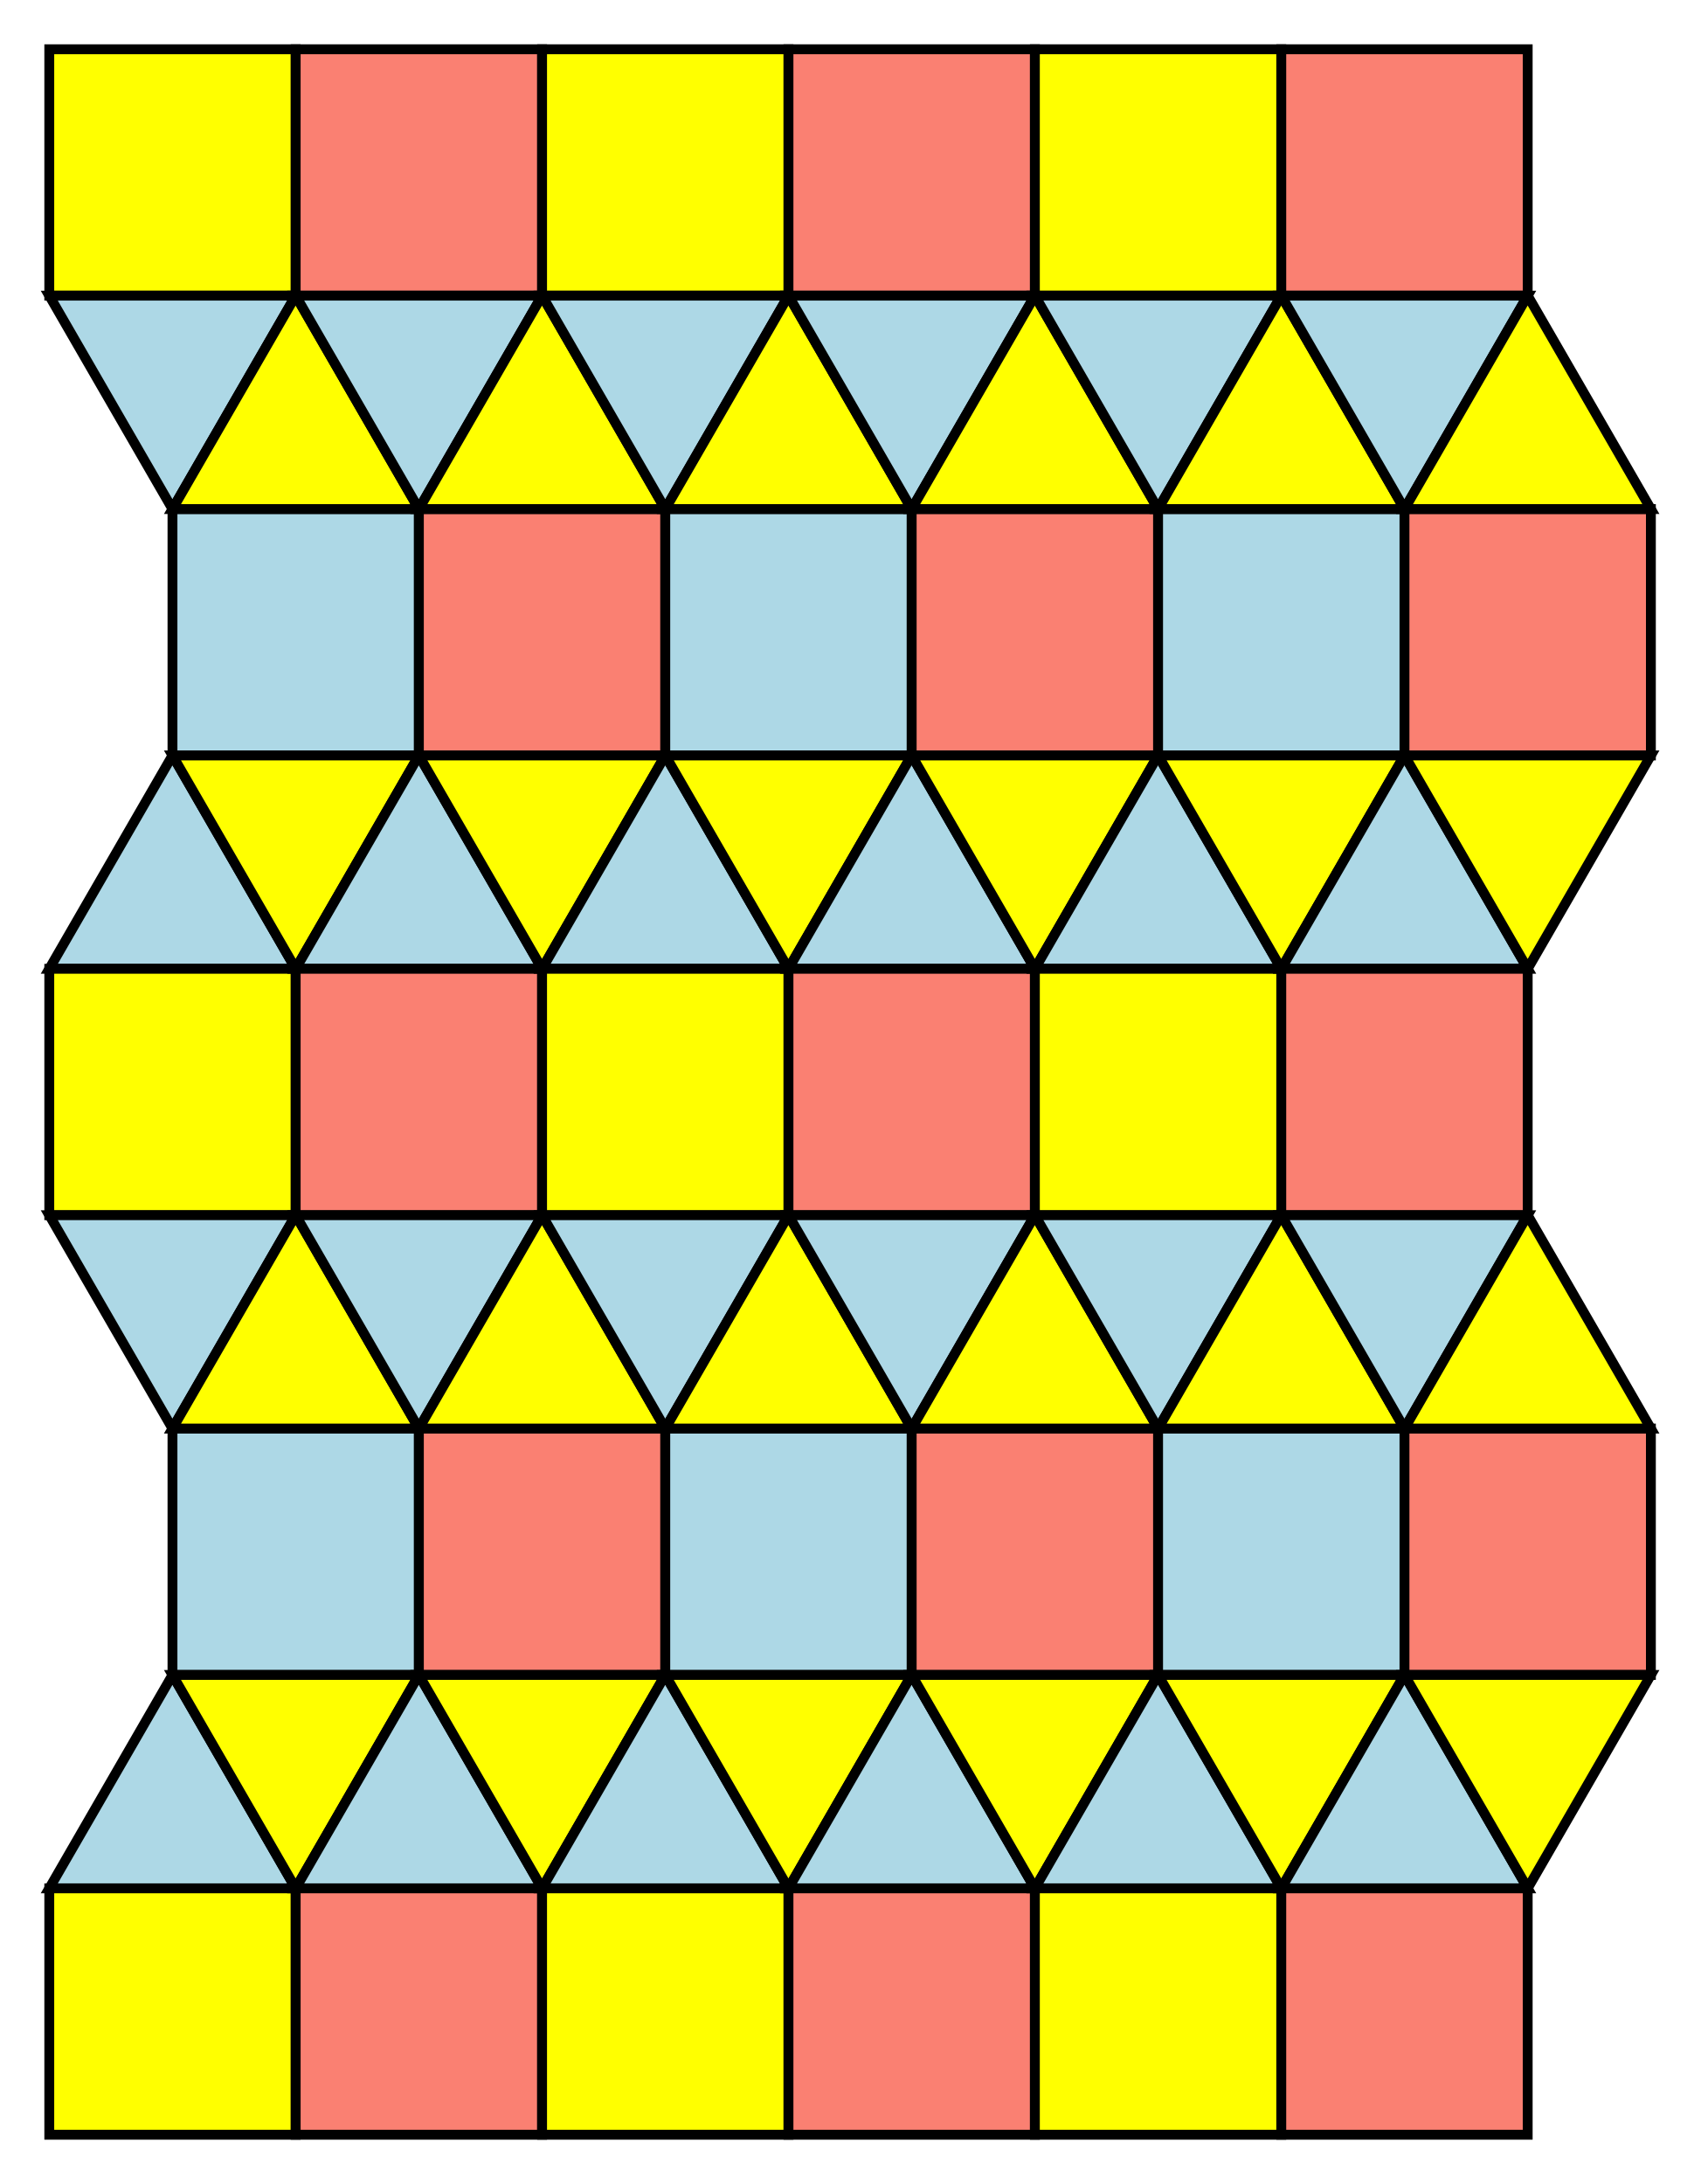
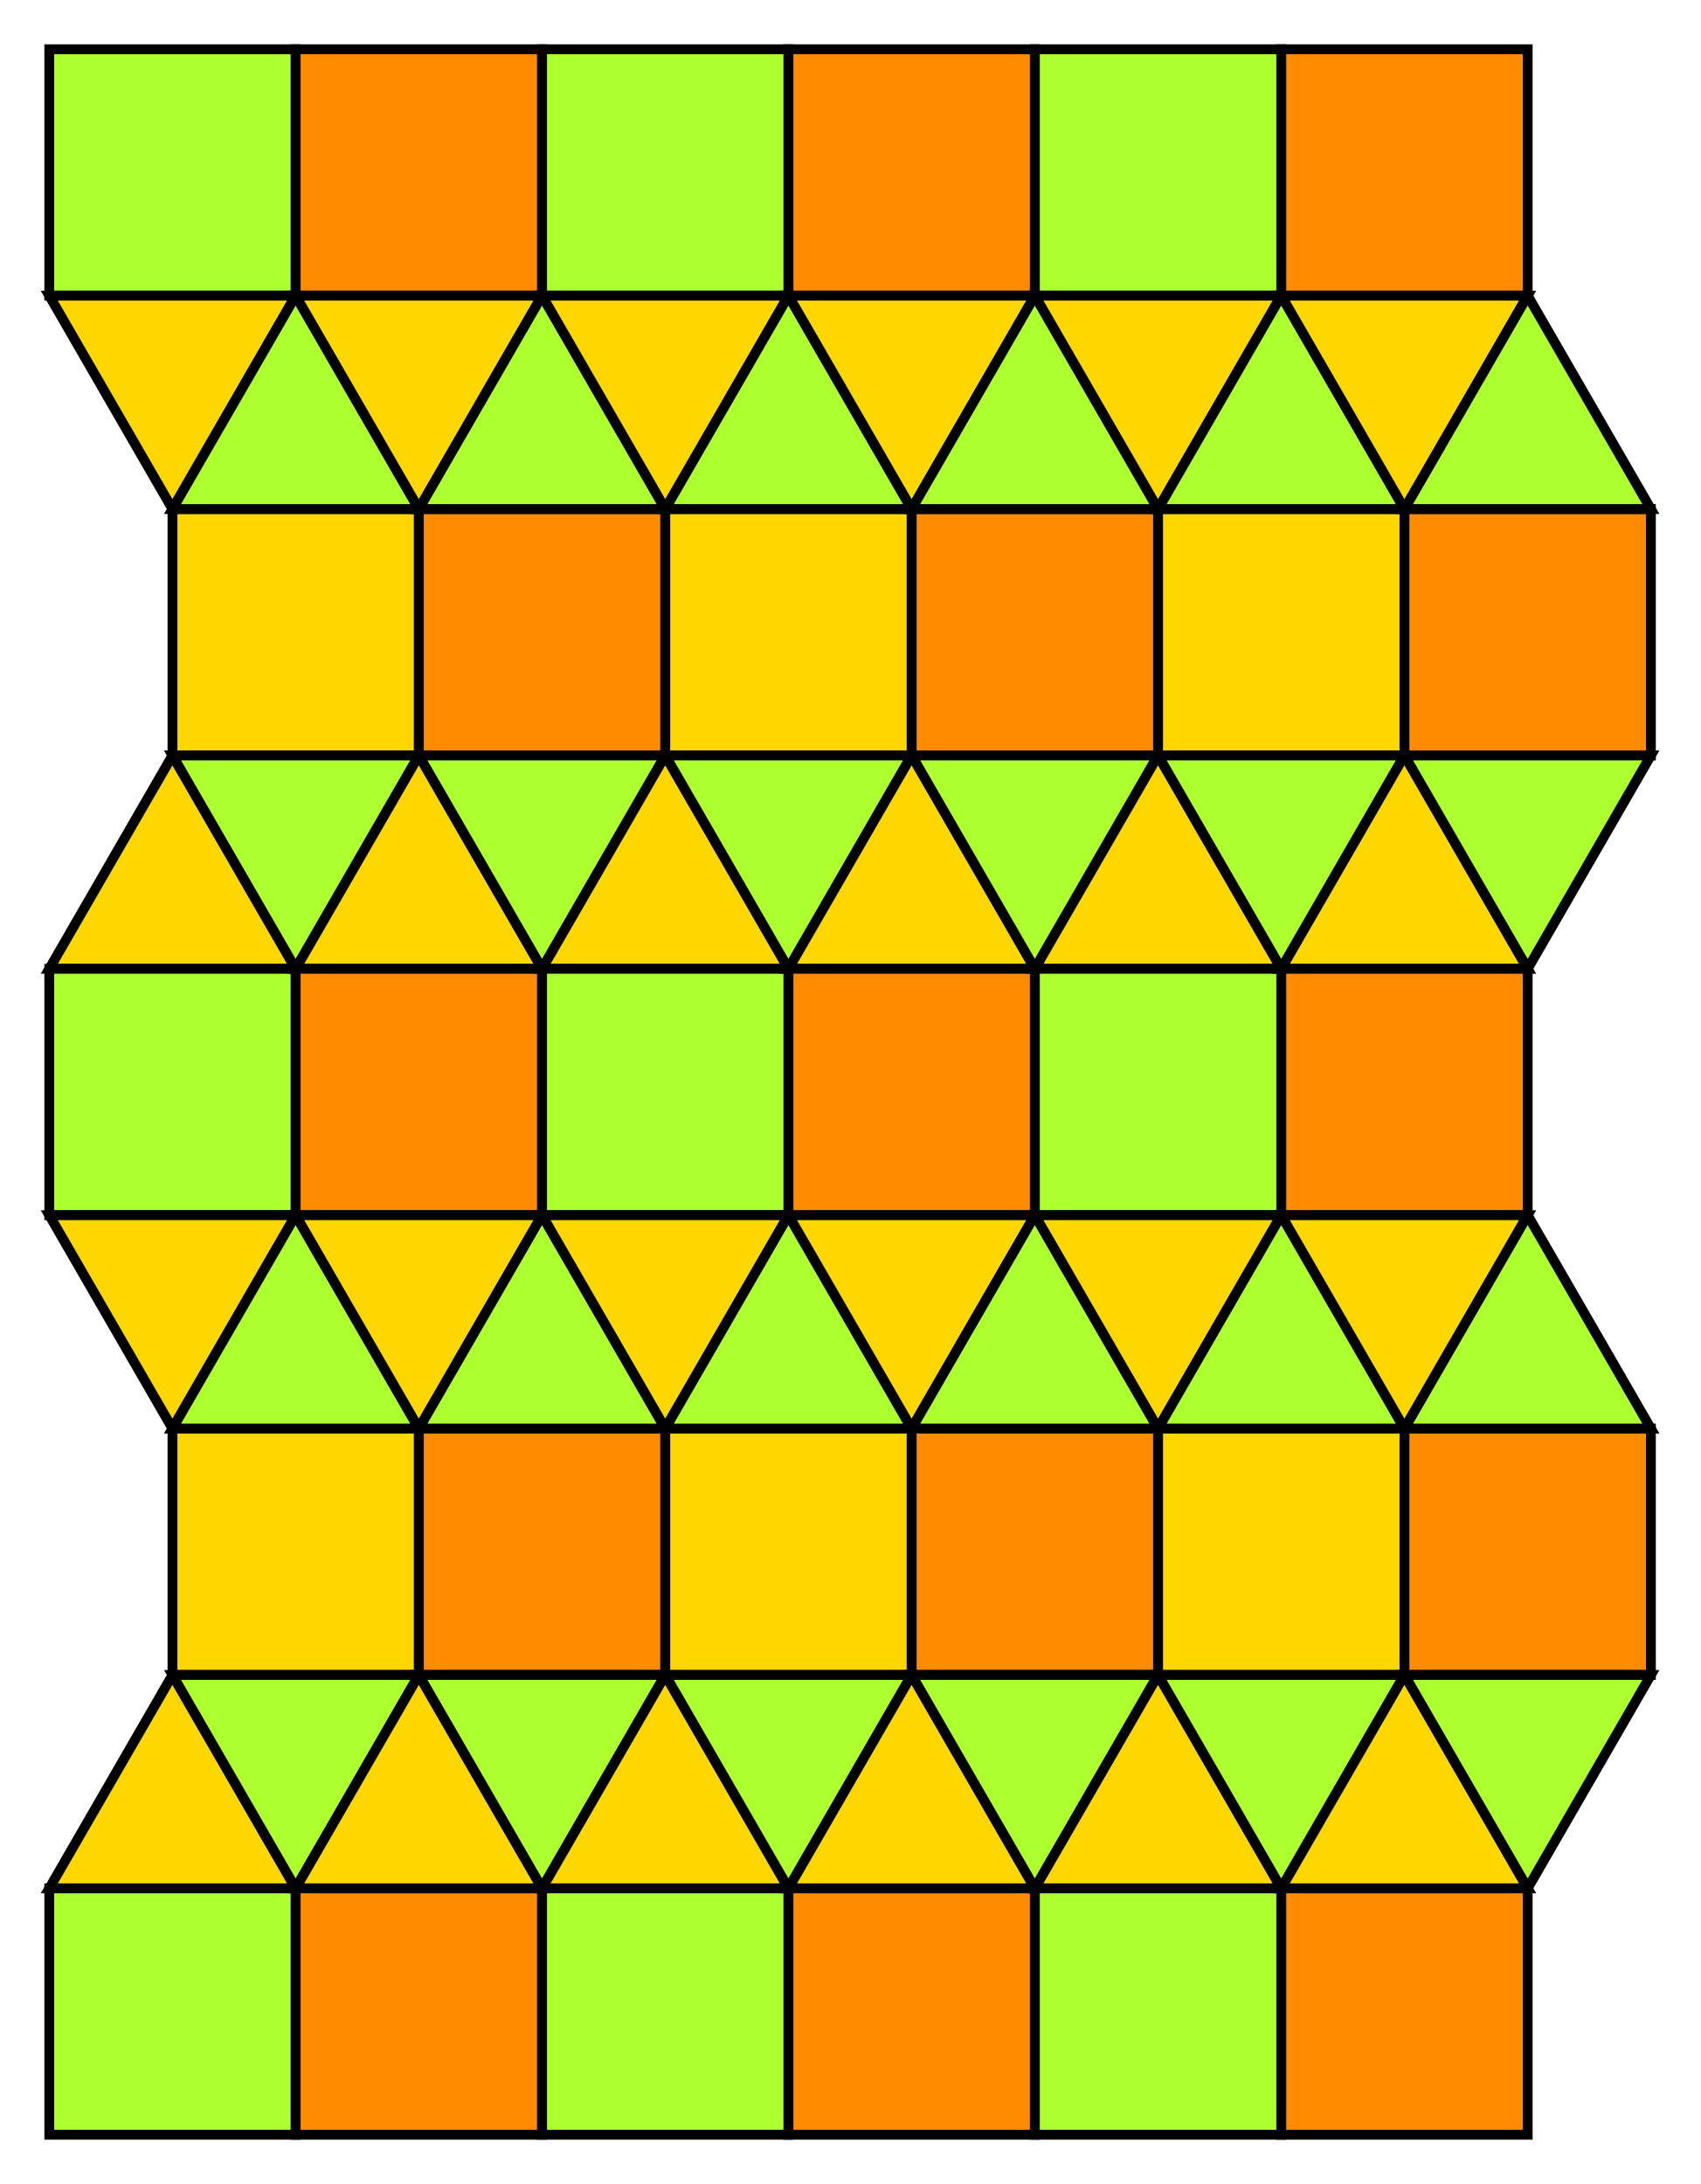
<svg xmlns="http://www.w3.org/2000/svg" width="172.5" height="221.603" viewBox="0 0 172.5 221.603">
-   <polygon points="30.0,30.0 5.0,30.0 5.0,5.0 30.0,5.0" stroke="black" stroke-linecap="round" stroke-width="1" fill="yellow" />
-   <polygon points="5.0,30.0 30.0,30.0 17.5,51.651" stroke="black" stroke-linecap="round" stroke-width="1" fill="lightblue" />
-   <polygon points="42.5,76.651 17.5,76.651 17.5,51.651 42.5,51.651" stroke="black" stroke-linecap="round" stroke-width="1" fill="lightblue" />
-   <polygon points="17.5,76.651 30.0,98.301 5.0,98.301" stroke="black" stroke-linecap="round" stroke-width="1" fill="lightblue" />
-   <polygon points="30.0,123.301 5.0,123.301 5.0,98.301 30.0,98.301" stroke="black" stroke-linecap="round" stroke-width="1" fill="yellow" />
-   <polygon points="5.0,123.301 30.0,123.301 17.5,144.952" stroke="black" stroke-linecap="round" stroke-width="1" fill="lightblue" />
-   <polygon points="42.5,169.952 17.5,169.952 17.5,144.952 42.5,144.952" stroke="black" stroke-linecap="round" stroke-width="1" fill="lightblue" />
-   <polygon points="17.5,169.952 30.0,191.603 5.0,191.603" stroke="black" stroke-linecap="round" stroke-width="1" fill="lightblue" />
-   <polygon points="30.0,216.603 5.0,216.603 5.0,191.603 30.0,191.603" stroke="black" stroke-linecap="round" stroke-width="1" fill="yellow" />
-   <polygon points="30.0,30 42.5,51.651 17.5,51.651" stroke="black" stroke-linecap="round" stroke-width="1" fill="yellow" />
-   <polygon points="17.5,76.651 42.5,76.651 30.0,98.301" stroke="black" stroke-linecap="round" stroke-width="1" fill="yellow" />
-   <polygon points="30.0,123.301 42.5,144.952 17.5,144.952" stroke="black" stroke-linecap="round" stroke-width="1" fill="yellow" />
-   <polygon points="17.5,169.952 42.5,169.952 30.0,191.603" stroke="black" stroke-linecap="round" stroke-width="1" fill="yellow" />
-   <polygon points="55.0,30.0 30.0,30.0 30.0,5.0 55.0,5.0" stroke="black" stroke-linecap="round" stroke-width="1" fill="salmon" />
-   <polygon points="30.0,30.0 55.0,30.0 42.5,51.651" stroke="black" stroke-linecap="round" stroke-width="1" fill="lightblue" />
-   <polygon points="67.5,76.651 42.5,76.651 42.5,51.651 67.5,51.651" stroke="black" stroke-linecap="round" stroke-width="1" fill="salmon" />
-   <polygon points="42.5,76.651 55.0,98.301 30.0,98.301" stroke="black" stroke-linecap="round" stroke-width="1" fill="lightblue" />
-   <polygon points="55.0,123.301 30.0,123.301 30.0,98.301 55.0,98.301" stroke="black" stroke-linecap="round" stroke-width="1" fill="salmon" />
-   <polygon points="30.0,123.301 55.0,123.301 42.5,144.952" stroke="black" stroke-linecap="round" stroke-width="1" fill="lightblue" />
-   <polygon points="67.5,169.952 42.5,169.952 42.5,144.952 67.5,144.952" stroke="black" stroke-linecap="round" stroke-width="1" fill="salmon" />
-   <polygon points="42.5,169.952 55.0,191.603 30.0,191.603" stroke="black" stroke-linecap="round" stroke-width="1" fill="lightblue" />
-   <polygon points="55.0,216.603 30.0,216.603 30.0,191.603 55.0,191.603" stroke="black" stroke-linecap="round" stroke-width="1" fill="salmon" />
-   <polygon points="55.0,30 67.5,51.651 42.5,51.651" stroke="black" stroke-linecap="round" stroke-width="1" fill="yellow" />
-   <polygon points="42.5,76.651 67.5,76.651 55.0,98.301" stroke="black" stroke-linecap="round" stroke-width="1" fill="yellow" />
-   <polygon points="55.0,123.301 67.5,144.952 42.5,144.952" stroke="black" stroke-linecap="round" stroke-width="1" fill="yellow" />
-   <polygon points="42.5,169.952 67.5,169.952 55.0,191.603" stroke="black" stroke-linecap="round" stroke-width="1" fill="yellow" />
-   <polygon points="80.0,30.0 55.0,30.0 55.0,5.0 80.0,5.0" stroke="black" stroke-linecap="round" stroke-width="1" fill="yellow" />
-   <polygon points="55.0,30.0 80.0,30.0 67.5,51.651" stroke="black" stroke-linecap="round" stroke-width="1" fill="lightblue" />
-   <polygon points="92.5,76.651 67.5,76.651 67.5,51.651 92.5,51.651" stroke="black" stroke-linecap="round" stroke-width="1" fill="lightblue" />
-   <polygon points="67.5,76.651 80.0,98.301 55.0,98.301" stroke="black" stroke-linecap="round" stroke-width="1" fill="lightblue" />
-   <polygon points="80.0,123.301 55.0,123.301 55.0,98.301 80.0,98.301" stroke="black" stroke-linecap="round" stroke-width="1" fill="yellow" />
-   <polygon points="55.0,123.301 80.0,123.301 67.5,144.952" stroke="black" stroke-linecap="round" stroke-width="1" fill="lightblue" />
-   <polygon points="92.5,169.952 67.5,169.952 67.5,144.952 92.5,144.952" stroke="black" stroke-linecap="round" stroke-width="1" fill="lightblue" />
-   <polygon points="67.5,169.952 80.0,191.603 55.0,191.603" stroke="black" stroke-linecap="round" stroke-width="1" fill="lightblue" />
-   <polygon points="80.0,216.603 55.0,216.603 55.0,191.603 80.0,191.603" stroke="black" stroke-linecap="round" stroke-width="1" fill="yellow" />
-   <polygon points="80.0,30 92.5,51.651 67.5,51.651" stroke="black" stroke-linecap="round" stroke-width="1" fill="yellow" />
-   <polygon points="67.5,76.651 92.5,76.651 80.0,98.301" stroke="black" stroke-linecap="round" stroke-width="1" fill="yellow" />
-   <polygon points="80.0,123.301 92.5,144.952 67.5,144.952" stroke="black" stroke-linecap="round" stroke-width="1" fill="yellow" />
-   <polygon points="67.5,169.952 92.5,169.952 80.0,191.603" stroke="black" stroke-linecap="round" stroke-width="1" fill="yellow" />
-   <polygon points="105.0,30.0 80.0,30.0 80.0,5.0 105.0,5.0" stroke="black" stroke-linecap="round" stroke-width="1" fill="salmon" />
-   <polygon points="80.0,30.0 105.0,30.0 92.5,51.651" stroke="black" stroke-linecap="round" stroke-width="1" fill="lightblue" />
-   <polygon points="117.5,76.651 92.5,76.651 92.5,51.651 117.5,51.651" stroke="black" stroke-linecap="round" stroke-width="1" fill="salmon" />
-   <polygon points="92.5,76.651 105.0,98.301 80.0,98.301" stroke="black" stroke-linecap="round" stroke-width="1" fill="lightblue" />
-   <polygon points="105.0,123.301 80.0,123.301 80.0,98.301 105.0,98.301" stroke="black" stroke-linecap="round" stroke-width="1" fill="salmon" />
-   <polygon points="80.0,123.301 105.0,123.301 92.5,144.952" stroke="black" stroke-linecap="round" stroke-width="1" fill="lightblue" />
-   <polygon points="117.5,169.952 92.5,169.952 92.5,144.952 117.5,144.952" stroke="black" stroke-linecap="round" stroke-width="1" fill="salmon" />
-   <polygon points="92.5,169.952 105.0,191.603 80.0,191.603" stroke="black" stroke-linecap="round" stroke-width="1" fill="lightblue" />
-   <polygon points="105.0,216.603 80.0,216.603 80.0,191.603 105.0,191.603" stroke="black" stroke-linecap="round" stroke-width="1" fill="salmon" />
-   <polygon points="105.0,30 117.5,51.651 92.5,51.651" stroke="black" stroke-linecap="round" stroke-width="1" fill="yellow" />
-   <polygon points="92.5,76.651 117.5,76.651 105.0,98.301" stroke="black" stroke-linecap="round" stroke-width="1" fill="yellow" />
-   <polygon points="105.0,123.301 117.5,144.952 92.5,144.952" stroke="black" stroke-linecap="round" stroke-width="1" fill="yellow" />
-   <polygon points="92.5,169.952 117.5,169.952 105.0,191.603" stroke="black" stroke-linecap="round" stroke-width="1" fill="yellow" />
-   <polygon points="130.0,30.0 105.0,30.0 105.0,5.0 130.0,5.0" stroke="black" stroke-linecap="round" stroke-width="1" fill="yellow" />
-   <polygon points="105.0,30.0 130.0,30.0 117.5,51.651" stroke="black" stroke-linecap="round" stroke-width="1" fill="lightblue" />
-   <polygon points="142.5,76.651 117.5,76.651 117.5,51.651 142.5,51.651" stroke="black" stroke-linecap="round" stroke-width="1" fill="lightblue" />
-   <polygon points="117.5,76.651 130.0,98.301 105.0,98.301" stroke="black" stroke-linecap="round" stroke-width="1" fill="lightblue" />
-   <polygon points="130.0,123.301 105.0,123.301 105.0,98.301 130.0,98.301" stroke="black" stroke-linecap="round" stroke-width="1" fill="yellow" />
-   <polygon points="105.0,123.301 130.0,123.301 117.5,144.952" stroke="black" stroke-linecap="round" stroke-width="1" fill="lightblue" />
-   <polygon points="142.5,169.952 117.5,169.952 117.5,144.952 142.5,144.952" stroke="black" stroke-linecap="round" stroke-width="1" fill="lightblue" />
-   <polygon points="117.5,169.952 130.0,191.603 105.0,191.603" stroke="black" stroke-linecap="round" stroke-width="1" fill="lightblue" />
-   <polygon points="130.0,216.603 105.0,216.603 105.0,191.603 130.0,191.603" stroke="black" stroke-linecap="round" stroke-width="1" fill="yellow" />
-   <polygon points="130.0,30 142.5,51.651 117.5,51.651" stroke="black" stroke-linecap="round" stroke-width="1" fill="yellow" />
-   <polygon points="117.5,76.651 142.5,76.651 130.0,98.301" stroke="black" stroke-linecap="round" stroke-width="1" fill="yellow" />
-   <polygon points="130.0,123.301 142.5,144.952 117.5,144.952" stroke="black" stroke-linecap="round" stroke-width="1" fill="yellow" />
-   <polygon points="117.5,169.952 142.5,169.952 130.0,191.603" stroke="black" stroke-linecap="round" stroke-width="1" fill="yellow" />
-   <polygon points="155.0,30.0 130.0,30.0 130.0,5.0 155.0,5.0" stroke="black" stroke-linecap="round" stroke-width="1" fill="salmon" />
-   <polygon points="130.0,30.0 155.0,30.0 142.5,51.651" stroke="black" stroke-linecap="round" stroke-width="1" fill="lightblue" />
-   <polygon points="167.5,76.651 142.5,76.651 142.5,51.651 167.5,51.651" stroke="black" stroke-linecap="round" stroke-width="1" fill="salmon" />
-   <polygon points="142.5,76.651 155.0,98.301 130.0,98.301" stroke="black" stroke-linecap="round" stroke-width="1" fill="lightblue" />
-   <polygon points="155.0,123.301 130.0,123.301 130.0,98.301 155.0,98.301" stroke="black" stroke-linecap="round" stroke-width="1" fill="salmon" />
-   <polygon points="130.0,123.301 155.0,123.301 142.5,144.952" stroke="black" stroke-linecap="round" stroke-width="1" fill="lightblue" />
-   <polygon points="167.5,169.952 142.5,169.952 142.5,144.952 167.5,144.952" stroke="black" stroke-linecap="round" stroke-width="1" fill="salmon" />
-   <polygon points="142.5,169.952 155.0,191.603 130.0,191.603" stroke="black" stroke-linecap="round" stroke-width="1" fill="lightblue" />
-   <polygon points="155.0,216.603 130.0,216.603 130.0,191.603 155.0,191.603" stroke="black" stroke-linecap="round" stroke-width="1" fill="salmon" />
-   <polygon points="155.0,30 167.5,51.651 142.5,51.651" stroke="black" stroke-linecap="round" stroke-width="1" fill="yellow" />
-   <polygon points="142.5,76.651 167.5,76.651 155.0,98.301" stroke="black" stroke-linecap="round" stroke-width="1" fill="yellow" />
-   <polygon points="155.0,123.301 167.5,144.952 142.5,144.952" stroke="black" stroke-linecap="round" stroke-width="1" fill="yellow" />
-   <polygon points="142.5,169.952 167.5,169.952 155.0,191.603" stroke="black" stroke-linecap="round" stroke-width="1" fill="yellow" />
+   <polygon points="30.0,30.0 5.0,30.0 5.0,5.0 30.0,5.0" stroke="black" stroke-linecap="round" stroke-width="1" fill="greenyellow" />
+   <polygon points="5.0,30.0 30.0,30.0 17.5,51.651" stroke="black" stroke-linecap="round" stroke-width="1" fill="gold" />
+   <polygon points="42.5,76.651 17.5,76.651 17.5,51.651 42.5,51.651" stroke="black" stroke-linecap="round" stroke-width="1" fill="gold" />
+   <polygon points="17.5,76.651 30.0,98.301 5.0,98.301" stroke="black" stroke-linecap="round" stroke-width="1" fill="gold" />
+   <polygon points="30.0,123.301 5.0,123.301 5.0,98.301 30.0,98.301" stroke="black" stroke-linecap="round" stroke-width="1" fill="greenyellow" />
+   <polygon points="5.0,123.301 30.0,123.301 17.5,144.952" stroke="black" stroke-linecap="round" stroke-width="1" fill="gold" />
+   <polygon points="42.5,169.952 17.5,169.952 17.5,144.952 42.5,144.952" stroke="black" stroke-linecap="round" stroke-width="1" fill="gold" />
+   <polygon points="17.5,169.952 30.0,191.603 5.0,191.603" stroke="black" stroke-linecap="round" stroke-width="1" fill="gold" />
+   <polygon points="30.0,216.603 5.0,216.603 5.0,191.603 30.0,191.603" stroke="black" stroke-linecap="round" stroke-width="1" fill="greenyellow" />
+   <polygon points="30.0,30 42.5,51.651 17.5,51.651" stroke="black" stroke-linecap="round" stroke-width="1" fill="greenyellow" />
+   <polygon points="17.5,76.651 42.5,76.651 30.0,98.301" stroke="black" stroke-linecap="round" stroke-width="1" fill="greenyellow" />
+   <polygon points="30.0,123.301 42.5,144.952 17.5,144.952" stroke="black" stroke-linecap="round" stroke-width="1" fill="greenyellow" />
+   <polygon points="17.5,169.952 42.5,169.952 30.0,191.603" stroke="black" stroke-linecap="round" stroke-width="1" fill="greenyellow" />
+   <polygon points="55.0,30.0 30.0,30.0 30.0,5.0 55.0,5.0" stroke="black" stroke-linecap="round" stroke-width="1" fill="darkorange" />
+   <polygon points="30.0,30.0 55.0,30.0 42.5,51.651" stroke="black" stroke-linecap="round" stroke-width="1" fill="gold" />
+   <polygon points="67.5,76.651 42.5,76.651 42.5,51.651 67.5,51.651" stroke="black" stroke-linecap="round" stroke-width="1" fill="darkorange" />
+   <polygon points="42.5,76.651 55.0,98.301 30.0,98.301" stroke="black" stroke-linecap="round" stroke-width="1" fill="gold" />
+   <polygon points="55.0,123.301 30.0,123.301 30.0,98.301 55.0,98.301" stroke="black" stroke-linecap="round" stroke-width="1" fill="darkorange" />
+   <polygon points="30.0,123.301 55.0,123.301 42.5,144.952" stroke="black" stroke-linecap="round" stroke-width="1" fill="gold" />
+   <polygon points="67.5,169.952 42.5,169.952 42.5,144.952 67.5,144.952" stroke="black" stroke-linecap="round" stroke-width="1" fill="darkorange" />
+   <polygon points="42.5,169.952 55.0,191.603 30.0,191.603" stroke="black" stroke-linecap="round" stroke-width="1" fill="gold" />
+   <polygon points="55.0,216.603 30.0,216.603 30.0,191.603 55.0,191.603" stroke="black" stroke-linecap="round" stroke-width="1" fill="darkorange" />
+   <polygon points="55.0,30 67.5,51.651 42.5,51.651" stroke="black" stroke-linecap="round" stroke-width="1" fill="greenyellow" />
+   <polygon points="42.5,76.651 67.5,76.651 55.0,98.301" stroke="black" stroke-linecap="round" stroke-width="1" fill="greenyellow" />
+   <polygon points="55.0,123.301 67.5,144.952 42.5,144.952" stroke="black" stroke-linecap="round" stroke-width="1" fill="greenyellow" />
+   <polygon points="42.5,169.952 67.5,169.952 55.0,191.603" stroke="black" stroke-linecap="round" stroke-width="1" fill="greenyellow" />
+   <polygon points="80.0,30.0 55.0,30.0 55.0,5.0 80.0,5.0" stroke="black" stroke-linecap="round" stroke-width="1" fill="greenyellow" />
+   <polygon points="55.0,30.0 80.0,30.0 67.5,51.651" stroke="black" stroke-linecap="round" stroke-width="1" fill="gold" />
+   <polygon points="92.5,76.651 67.5,76.651 67.5,51.651 92.5,51.651" stroke="black" stroke-linecap="round" stroke-width="1" fill="gold" />
+   <polygon points="67.5,76.651 80.0,98.301 55.0,98.301" stroke="black" stroke-linecap="round" stroke-width="1" fill="gold" />
+   <polygon points="80.0,123.301 55.0,123.301 55.0,98.301 80.0,98.301" stroke="black" stroke-linecap="round" stroke-width="1" fill="greenyellow" />
+   <polygon points="55.0,123.301 80.0,123.301 67.5,144.952" stroke="black" stroke-linecap="round" stroke-width="1" fill="gold" />
+   <polygon points="92.5,169.952 67.5,169.952 67.5,144.952 92.5,144.952" stroke="black" stroke-linecap="round" stroke-width="1" fill="gold" />
+   <polygon points="67.5,169.952 80.0,191.603 55.0,191.603" stroke="black" stroke-linecap="round" stroke-width="1" fill="gold" />
+   <polygon points="80.0,216.603 55.0,216.603 55.0,191.603 80.0,191.603" stroke="black" stroke-linecap="round" stroke-width="1" fill="greenyellow" />
+   <polygon points="80.0,30 92.5,51.651 67.5,51.651" stroke="black" stroke-linecap="round" stroke-width="1" fill="greenyellow" />
+   <polygon points="67.5,76.651 92.5,76.651 80.0,98.301" stroke="black" stroke-linecap="round" stroke-width="1" fill="greenyellow" />
+   <polygon points="80.0,123.301 92.5,144.952 67.5,144.952" stroke="black" stroke-linecap="round" stroke-width="1" fill="greenyellow" />
+   <polygon points="67.5,169.952 92.5,169.952 80.0,191.603" stroke="black" stroke-linecap="round" stroke-width="1" fill="greenyellow" />
+   <polygon points="105.0,30.0 80.0,30.0 80.0,5.0 105.0,5.0" stroke="black" stroke-linecap="round" stroke-width="1" fill="darkorange" />
+   <polygon points="80.0,30.0 105.0,30.0 92.5,51.651" stroke="black" stroke-linecap="round" stroke-width="1" fill="gold" />
+   <polygon points="117.5,76.651 92.5,76.651 92.5,51.651 117.5,51.651" stroke="black" stroke-linecap="round" stroke-width="1" fill="darkorange" />
+   <polygon points="92.5,76.651 105.0,98.301 80.0,98.301" stroke="black" stroke-linecap="round" stroke-width="1" fill="gold" />
+   <polygon points="105.0,123.301 80.0,123.301 80.0,98.301 105.0,98.301" stroke="black" stroke-linecap="round" stroke-width="1" fill="darkorange" />
+   <polygon points="80.0,123.301 105.0,123.301 92.5,144.952" stroke="black" stroke-linecap="round" stroke-width="1" fill="gold" />
+   <polygon points="117.5,169.952 92.5,169.952 92.5,144.952 117.5,144.952" stroke="black" stroke-linecap="round" stroke-width="1" fill="darkorange" />
+   <polygon points="92.5,169.952 105.0,191.603 80.0,191.603" stroke="black" stroke-linecap="round" stroke-width="1" fill="gold" />
+   <polygon points="105.0,216.603 80.0,216.603 80.0,191.603 105.0,191.603" stroke="black" stroke-linecap="round" stroke-width="1" fill="darkorange" />
+   <polygon points="105.0,30 117.5,51.651 92.5,51.651" stroke="black" stroke-linecap="round" stroke-width="1" fill="greenyellow" />
+   <polygon points="92.5,76.651 117.5,76.651 105.0,98.301" stroke="black" stroke-linecap="round" stroke-width="1" fill="greenyellow" />
+   <polygon points="105.0,123.301 117.5,144.952 92.5,144.952" stroke="black" stroke-linecap="round" stroke-width="1" fill="greenyellow" />
+   <polygon points="92.5,169.952 117.5,169.952 105.0,191.603" stroke="black" stroke-linecap="round" stroke-width="1" fill="greenyellow" />
+   <polygon points="130.0,30.0 105.0,30.0 105.0,5.0 130.0,5.0" stroke="black" stroke-linecap="round" stroke-width="1" fill="greenyellow" />
+   <polygon points="105.0,30.0 130.0,30.0 117.5,51.651" stroke="black" stroke-linecap="round" stroke-width="1" fill="gold" />
+   <polygon points="142.5,76.651 117.5,76.651 117.5,51.651 142.5,51.651" stroke="black" stroke-linecap="round" stroke-width="1" fill="gold" />
+   <polygon points="117.5,76.651 130.0,98.301 105.0,98.301" stroke="black" stroke-linecap="round" stroke-width="1" fill="gold" />
+   <polygon points="130.0,123.301 105.0,123.301 105.0,98.301 130.0,98.301" stroke="black" stroke-linecap="round" stroke-width="1" fill="greenyellow" />
+   <polygon points="105.0,123.301 130.0,123.301 117.5,144.952" stroke="black" stroke-linecap="round" stroke-width="1" fill="gold" />
+   <polygon points="142.5,169.952 117.5,169.952 117.5,144.952 142.5,144.952" stroke="black" stroke-linecap="round" stroke-width="1" fill="gold" />
+   <polygon points="117.5,169.952 130.0,191.603 105.0,191.603" stroke="black" stroke-linecap="round" stroke-width="1" fill="gold" />
+   <polygon points="130.0,216.603 105.0,216.603 105.0,191.603 130.0,191.603" stroke="black" stroke-linecap="round" stroke-width="1" fill="greenyellow" />
+   <polygon points="130.0,30 142.5,51.651 117.5,51.651" stroke="black" stroke-linecap="round" stroke-width="1" fill="greenyellow" />
+   <polygon points="117.5,76.651 142.5,76.651 130.0,98.301" stroke="black" stroke-linecap="round" stroke-width="1" fill="greenyellow" />
+   <polygon points="130.0,123.301 142.5,144.952 117.5,144.952" stroke="black" stroke-linecap="round" stroke-width="1" fill="greenyellow" />
+   <polygon points="117.5,169.952 142.5,169.952 130.0,191.603" stroke="black" stroke-linecap="round" stroke-width="1" fill="greenyellow" />
+   <polygon points="155.0,30.0 130.0,30.0 130.0,5.0 155.0,5.0" stroke="black" stroke-linecap="round" stroke-width="1" fill="darkorange" />
+   <polygon points="130.0,30.0 155.0,30.0 142.5,51.651" stroke="black" stroke-linecap="round" stroke-width="1" fill="gold" />
+   <polygon points="167.5,76.651 142.5,76.651 142.5,51.651 167.5,51.651" stroke="black" stroke-linecap="round" stroke-width="1" fill="darkorange" />
+   <polygon points="142.5,76.651 155.0,98.301 130.0,98.301" stroke="black" stroke-linecap="round" stroke-width="1" fill="gold" />
+   <polygon points="155.0,123.301 130.0,123.301 130.0,98.301 155.0,98.301" stroke="black" stroke-linecap="round" stroke-width="1" fill="darkorange" />
+   <polygon points="130.0,123.301 155.0,123.301 142.5,144.952" stroke="black" stroke-linecap="round" stroke-width="1" fill="gold" />
+   <polygon points="167.5,169.952 142.5,169.952 142.5,144.952 167.5,144.952" stroke="black" stroke-linecap="round" stroke-width="1" fill="darkorange" />
+   <polygon points="142.5,169.952 155.0,191.603 130.0,191.603" stroke="black" stroke-linecap="round" stroke-width="1" fill="gold" />
+   <polygon points="155.0,216.603 130.0,216.603 130.0,191.603 155.0,191.603" stroke="black" stroke-linecap="round" stroke-width="1" fill="darkorange" />
+   <polygon points="155.0,30 167.5,51.651 142.5,51.651" stroke="black" stroke-linecap="round" stroke-width="1" fill="greenyellow" />
+   <polygon points="142.5,76.651 167.5,76.651 155.0,98.301" stroke="black" stroke-linecap="round" stroke-width="1" fill="greenyellow" />
+   <polygon points="155.0,123.301 167.5,144.952 142.5,144.952" stroke="black" stroke-linecap="round" stroke-width="1" fill="greenyellow" />
+   <polygon points="142.5,169.952 167.5,169.952 155.0,191.603" stroke="black" stroke-linecap="round" stroke-width="1" fill="greenyellow" />
</svg>
